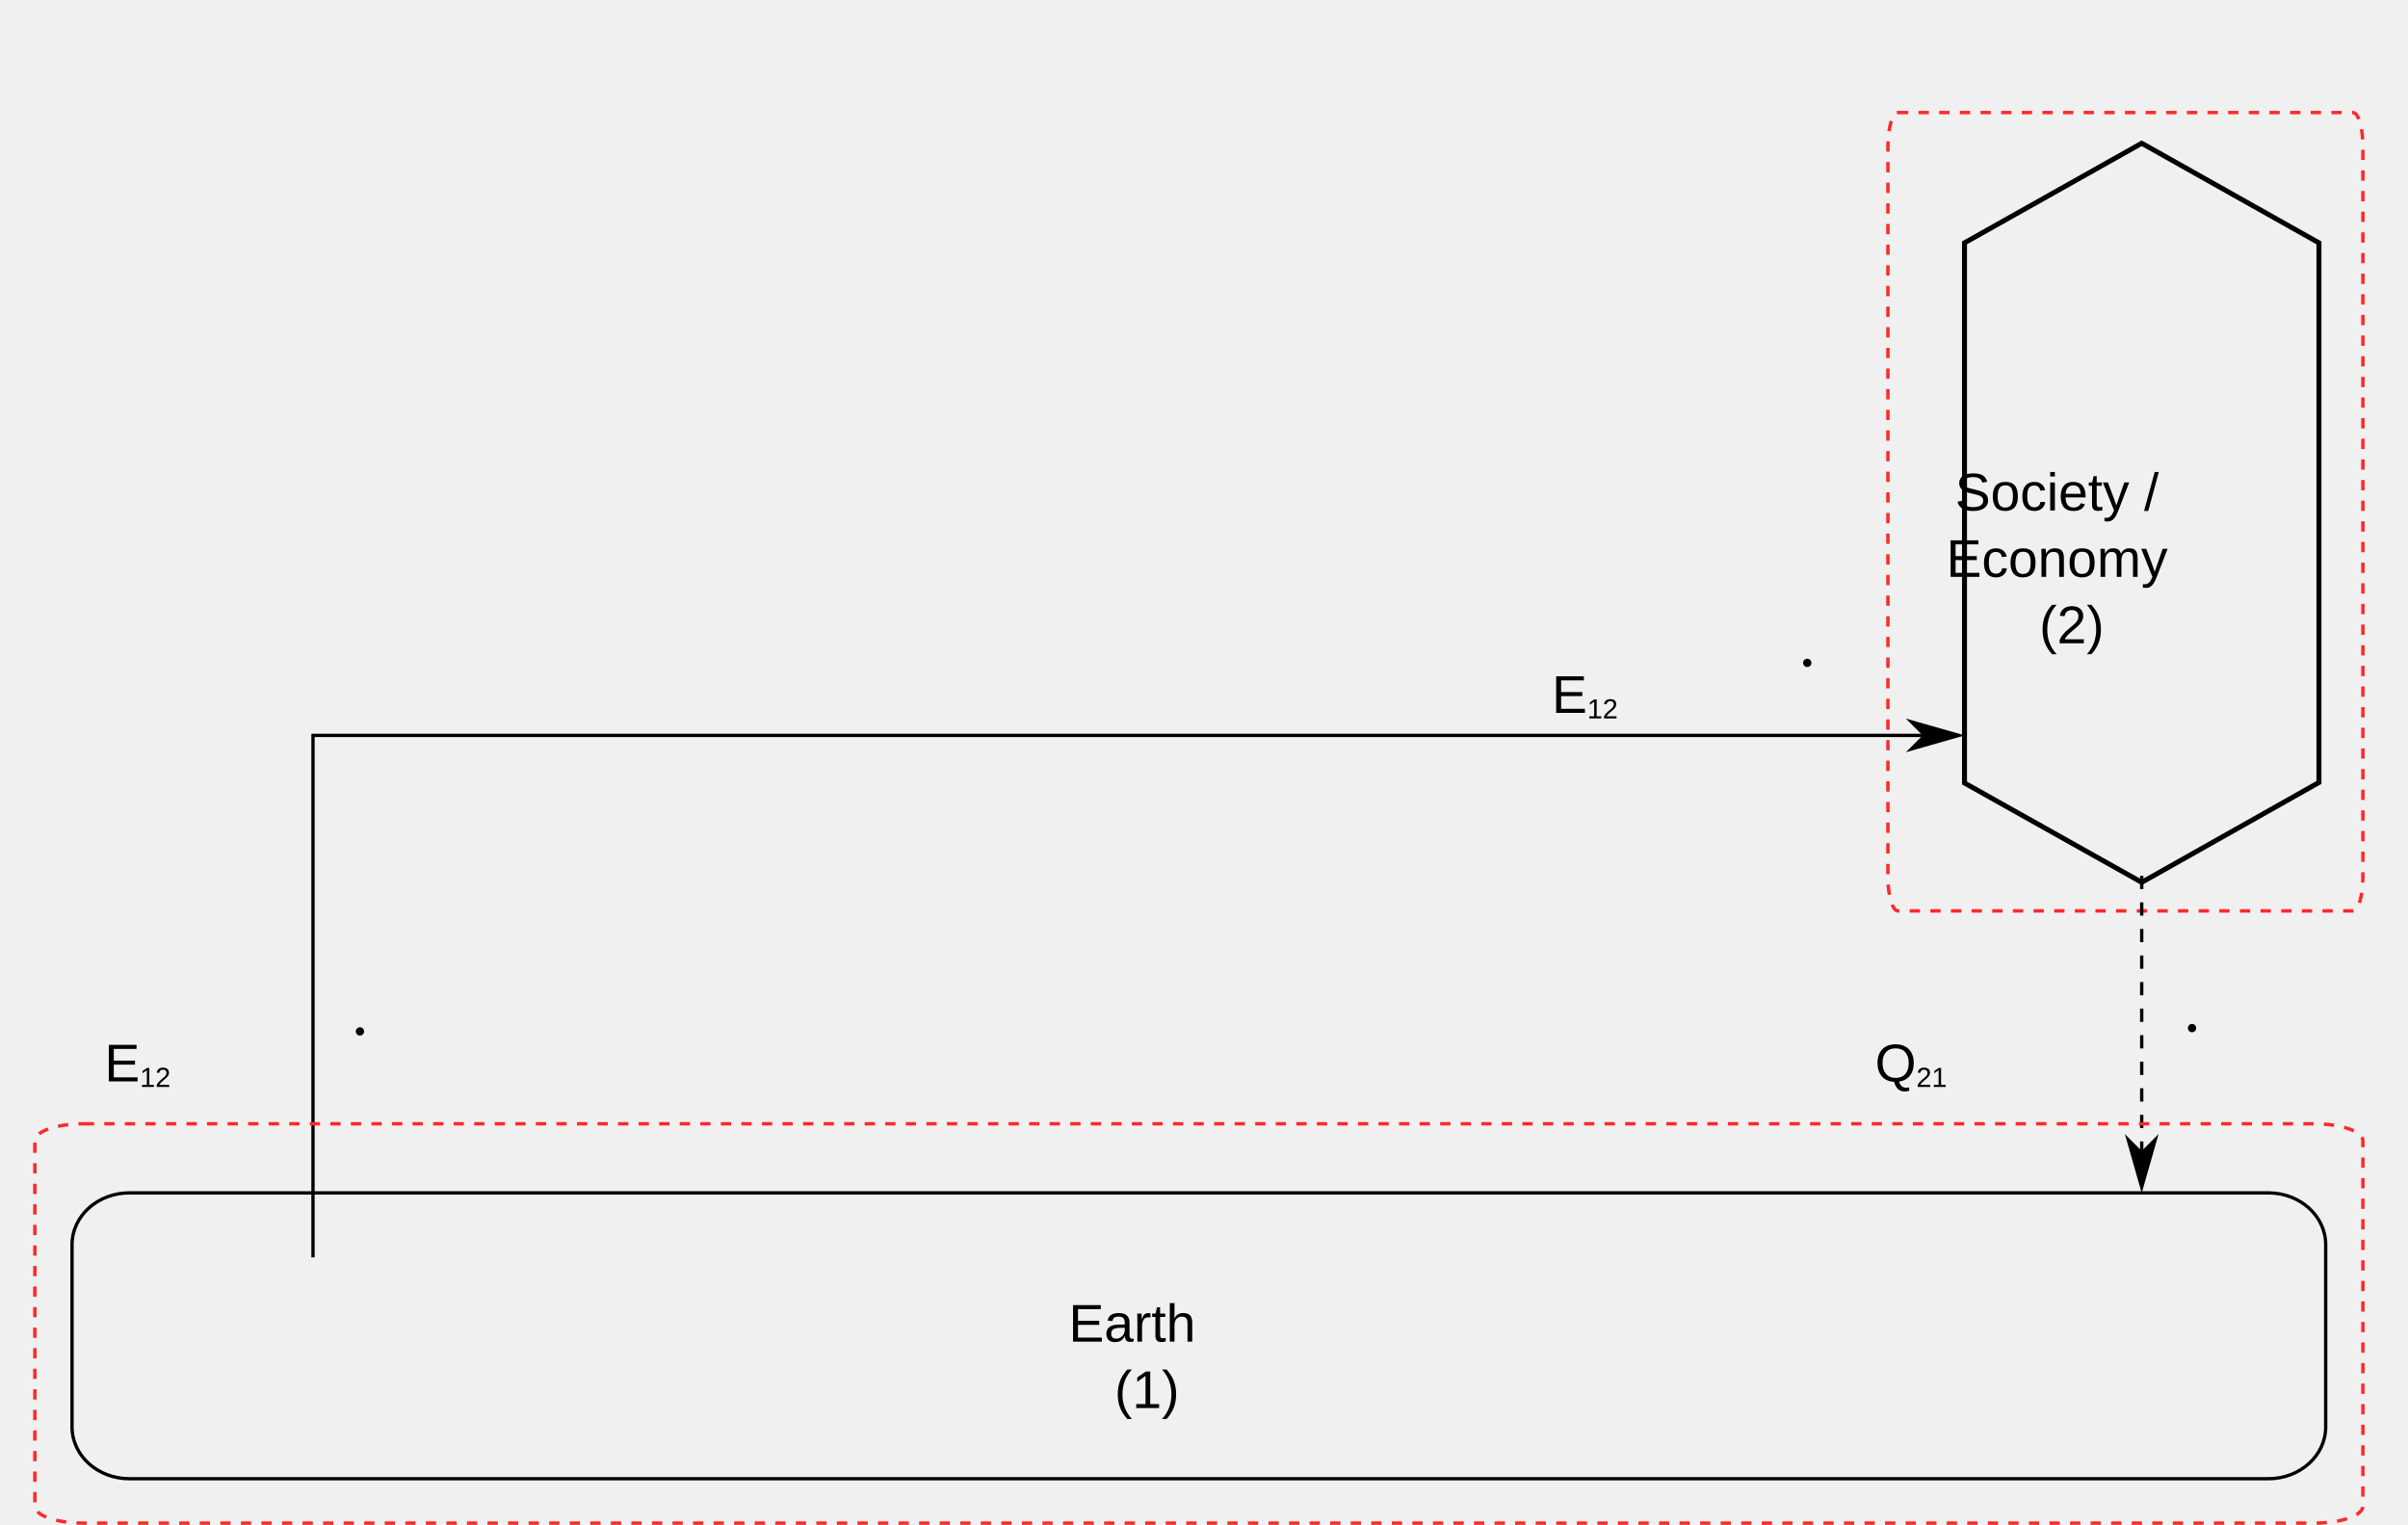
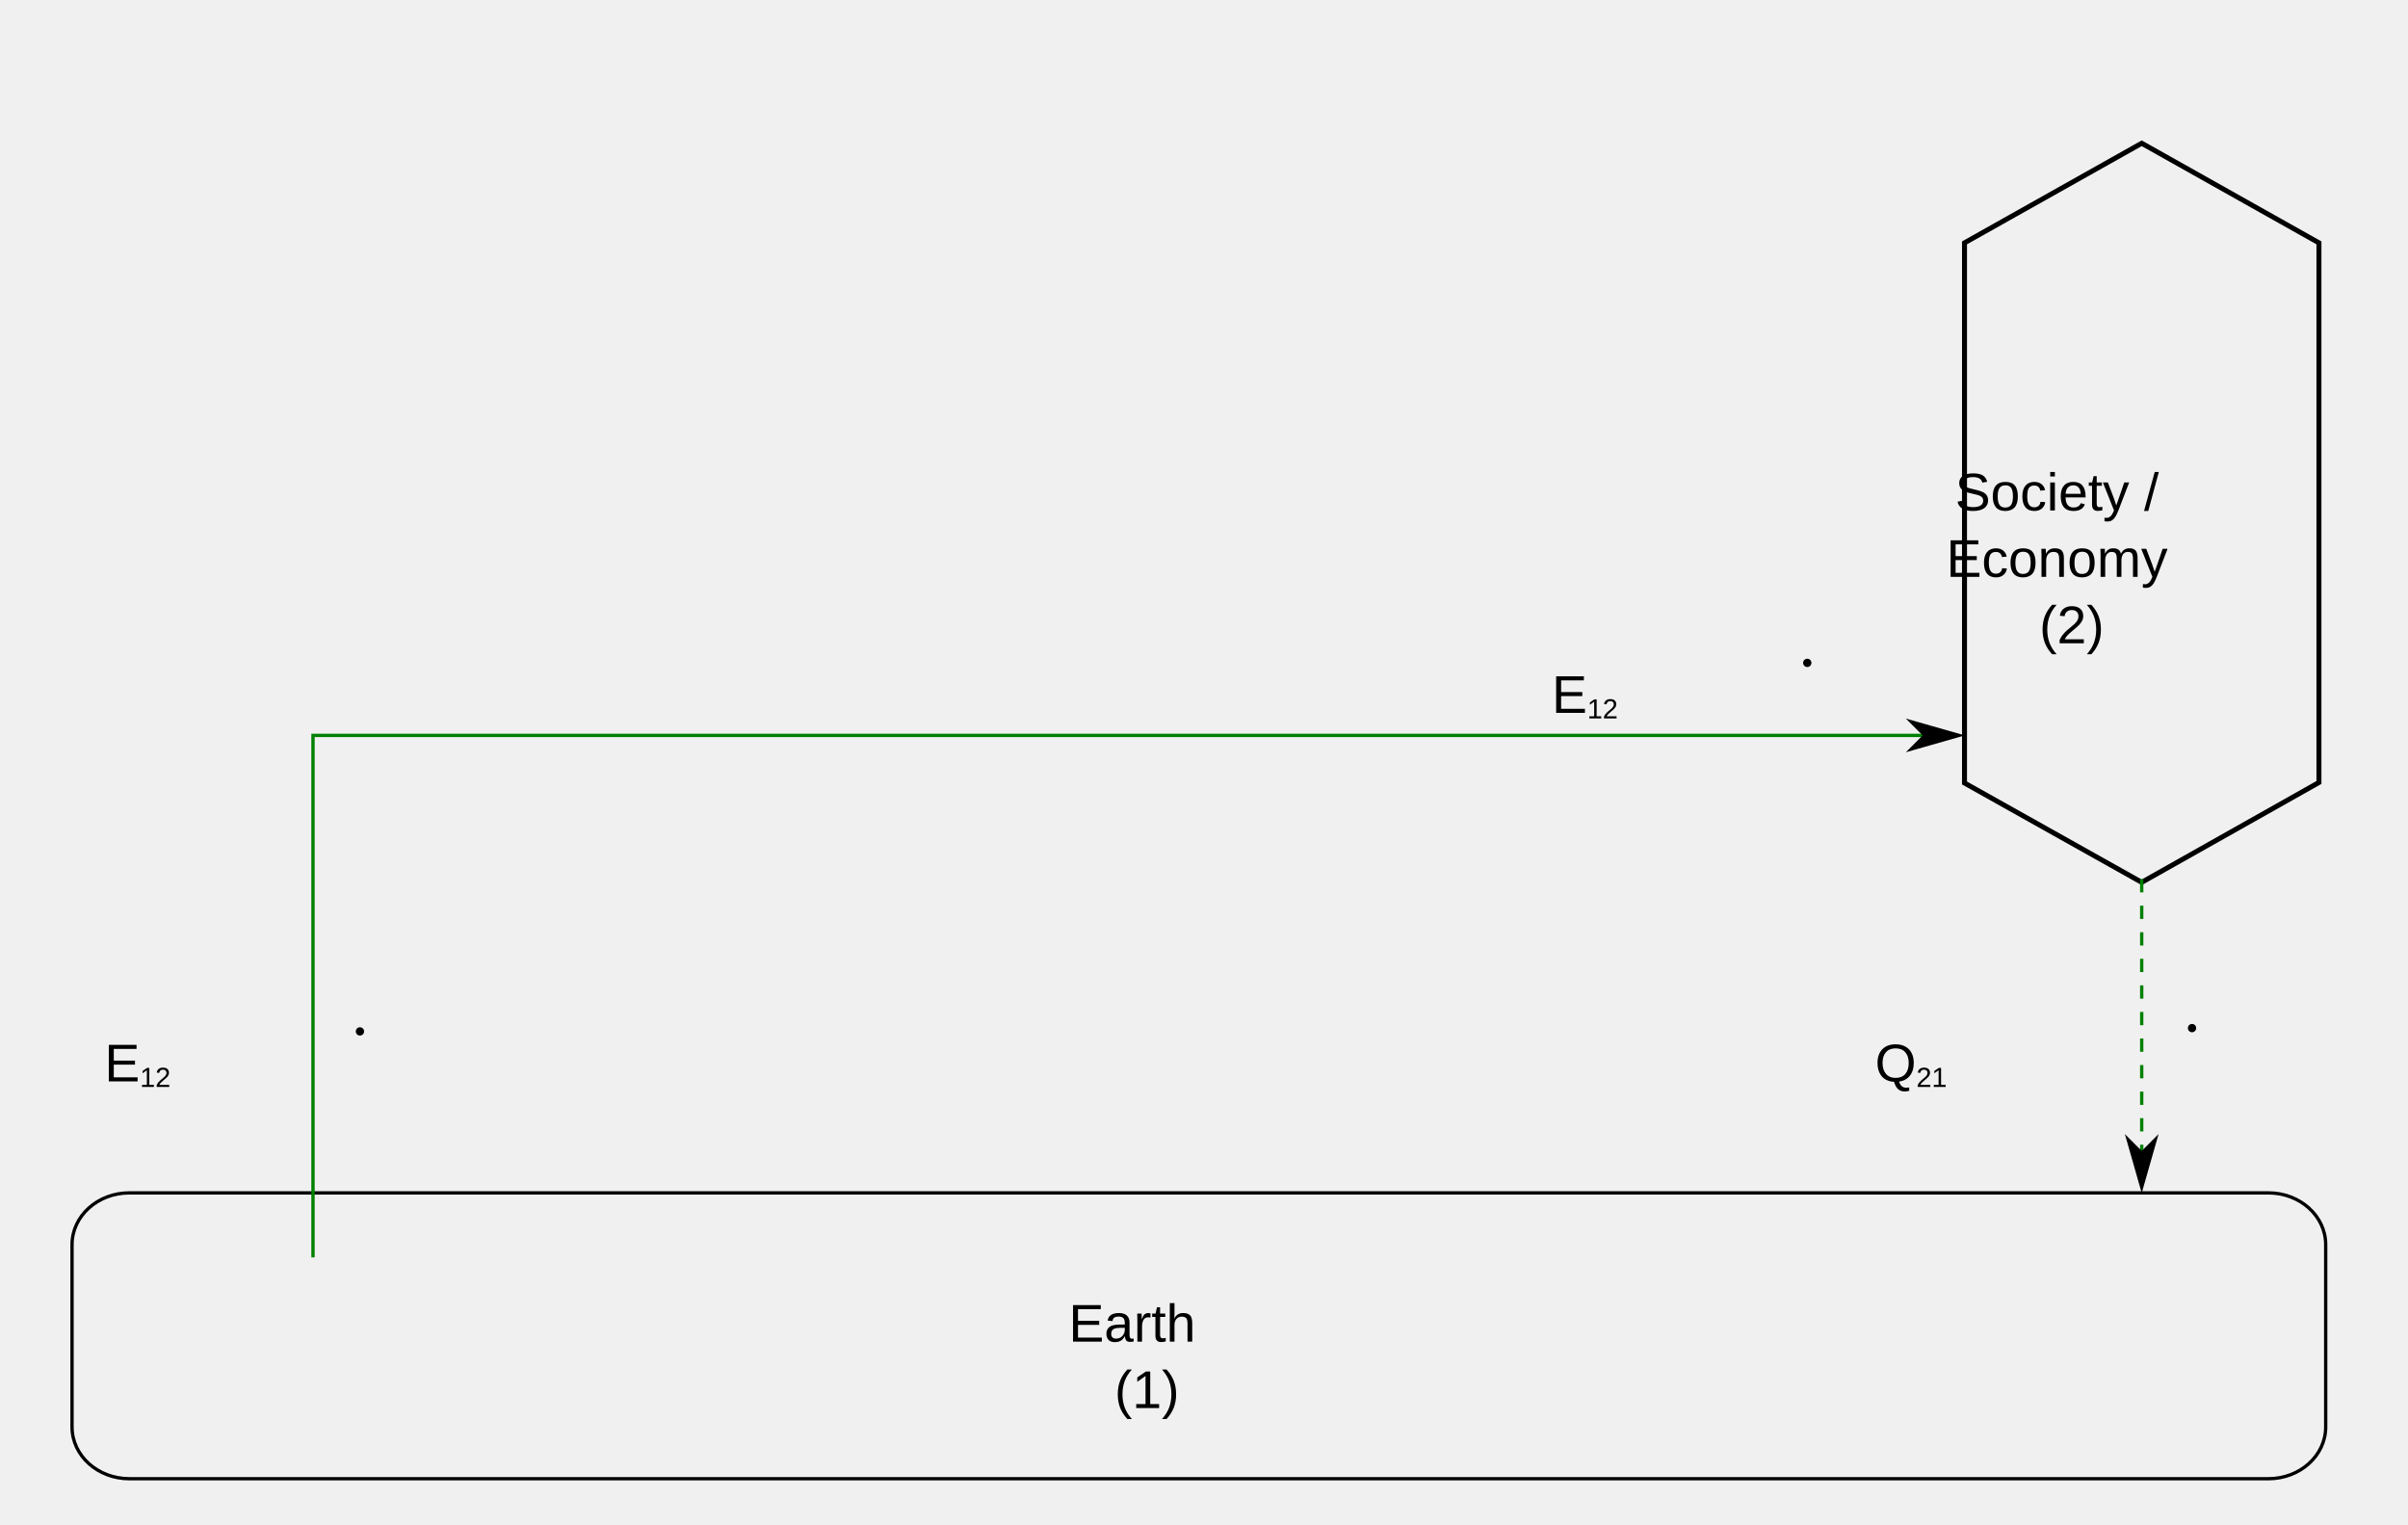
<svg xmlns="http://www.w3.org/2000/svg" version="1.1" width="1450.794" height="918.519" id="svg2" xml:space="preserve">
  <defs id="defs6">
    <marker orient="auto" refY="0" refX="0" id="Arrow1Lstart" style="overflow:visible">
      <path id="path4143" d="M 0,0 5,-5 -12.5,0 5,5 0,0 z" style="fill-rule:evenodd;stroke:#000000;stroke-width:1pt;marker-start:none" transform="matrix(0.8,0,0,0.8,10,0)" />
    </marker>
    <marker orient="auto" refY="0" refX="0" id="Arrow1Lend" style="overflow:visible">
      <path id="path4132" d="M 0,0 5,-5 -12.5,0 5,5 0,0 z" style="fill-rule:evenodd;stroke:#000000;stroke-width:1pt;marker-start:none" transform="matrix(-0.8,0,0,-0.8,-10,0)" />
    </marker>
    <marker style="overflow:visible" id="InfiniteLineStart" refX="0" refY="0" orient="auto">
      <g id="g4065" transform="translate(-13,0)">
        <circle d="M 3.8,0 C 3.8,0.442 3.442,0.8 3,0.8 2.558,0.8 2.2,0.442 2.2,0 c 0,-0.442 0.358,-0.8 0.8,-0.8 0.442,0 0.8,0.358 0.8,0.8 z" id="circle4067" r="0.8" cy="0" cx="3" />
        <circle d="M 7.3,0 C 7.3,0.442 6.942,0.8 6.5,0.8 6.058,0.8 5.7,0.442 5.7,0 c 0,-0.442 0.358,-0.8 0.8,-0.8 0.442,0 0.8,0.358 0.8,0.8 z" id="circle4069" r="0.8" cy="0" cx="6.5" />
        <circle d="M 10.8,0 C 10.8,0.442 10.442,0.8 10,0.8 9.558,0.8 9.2,0.442 9.2,0 c 0,-0.442 0.358,-0.8 0.8,-0.8 0.442,0 0.8,0.358 0.8,0.8 z" id="circle4071" r="0.8" cy="0" cx="10" />
      </g>
    </marker>
    <marker orient="auto" refY="0" refX="0" id="InfiniteLineStart-3" style="overflow:visible">
      <g transform="translate(-13,0)" id="g4065-9">
        <circle cx="3" cy="0" r="0.8" id="circle4067-9" d="M 3.8,0 C 3.8,0.442 3.442,0.8 3,0.8 2.558,0.8 2.2,0.442 2.2,0 c 0,-0.442 0.358,-0.8 0.8,-0.8 0.442,0 0.8,0.358 0.8,0.8 z" />
        <circle cx="6.5" cy="0" r="0.8" id="circle4069-7" d="M 7.3,0 C 7.3,0.442 6.942,0.8 6.5,0.8 6.058,0.8 5.7,0.442 5.7,0 c 0,-0.442 0.358,-0.8 0.8,-0.8 0.442,0 0.8,0.358 0.8,0.8 z" />
        <circle cx="10" cy="0" r="0.8" id="circle4071-0" d="M 10.8,0 C 10.8,0.442 10.442,0.8 10,0.8 9.558,0.8 9.2,0.442 9.2,0 c 0,-0.442 0.358,-0.8 0.8,-0.8 0.442,0 0.8,0.358 0.8,0.8 z" />
      </g>
    </marker>
    <marker style="overflow:visible" id="Arrow1Lend-0" refX="0" refY="0" orient="auto">
      <path transform="matrix(-0.8,0,0,-0.8,-10,0)" style="fill-rule:evenodd;stroke:#000000;stroke-width:1pt;marker-start:none" d="M 0,0 5,-5 -12.5,0 5,5 0,0 z" id="path4132-2" />
    </marker>
    <marker style="overflow:visible" id="Arrow1Lstart-7" refX="0" refY="0" orient="auto">
      <path transform="matrix(0.8,0,0,0.8,10,0)" style="fill-rule:evenodd;stroke:#000000;stroke-width:1pt;marker-start:none" d="M 0,0 5,-5 -12.5,0 5,5 0,0 z" id="path4143-9" />
    </marker>
    <marker style="overflow:visible" id="EmptyDiamondL" refX="0.0" refY="0.0" orient="auto">
      <path transform="scale(0.8)" style="fill-rule:evenodd;fill:#FFFFFF;stroke:#000000;stroke-width:1.0pt;marker-start:none" d="M 0,-7.071 L -7.071,0 L 0,7.071 L 7.071,0 L 0,-7.071 z " id="path4169" />
    </marker>
  </defs>
  <g transform="matrix(1.25,0,0,-1.25,797.0021,416.4022)" id="g10">
    <g id="g12">
      <rect style="fill:none;stroke:#000000;stroke-width:1.6;stroke-linecap:butt;stroke-linejoin:miter;stroke-miterlimit:4;stroke-opacity:1;stroke-dasharray:none;stroke-dashoffset:0" id="rect4109" width="137.754" height="1086.244" x="241.74" y="-483.366" transform="matrix(0,-1,-1,0,0,0)" rx="24.934" ry="27.614" />
      <text transform="scale(1,-1)" id="text4115" y="313.416" x="-59.893" style="font-size:25.6px;font-style:normal;font-variant:normal;font-weight:normal;font-stretch:normal;text-align:center;line-height:125%;letter-spacing:0px;word-spacing:0px;text-anchor:middle;fill:#000000;fill-opacity:1;stroke:none;font-family:Arial;-inkscape-font-specification:Arial" xml:space="preserve">
        <tspan y="313.416" x="-59.893" id="tspan4117">Earth</tspan>
        <tspan y="345.416" x="-59.893" id="tspan4119">(1)</tspan>
      </text>
-       <path id="path3349" d="m 306.325,-21.278 -793.062,0 0,-251.544" style="fill:none;stroke:#000000;stroke-width:1.6;stroke-linecap:butt;stroke-linejoin:miter;stroke-opacity:1;marker-start:url(#Arrow1Lstart);marker-end:none" />
+       <path id="path3349" d="m 306.325,-21.278 -793.062,0 0,-251.544" style="fill:none;stroke:#008000;stroke-width:1.6;stroke-linecap:butt;stroke-linejoin:miter;stroke-opacity:1;marker-start:url(#Arrow1Lstart);marker-end:none" />
      <text transform="scale(1,-1)" id="text4782" y="188.015" x="-441.562" style="font-size:25.6px;font-style:normal;font-variant:normal;font-weight:normal;font-stretch:normal;text-align:end;line-height:125%;letter-spacing:0px;word-spacing:0px;text-anchor:end;fill:#000000;fill-opacity:1;stroke:none;font-family:Arial;-inkscape-font-specification:Arial" xml:space="preserve">
        <tspan id="tspan3042" x="-441.562" y="188.015">E<tspan style="font-size:52%;baseline-shift:sub" id="tspan3044">12</tspan>
        </tspan>
      </text>
      <path transform="matrix(0.07404241,0,0,-0.1031305,-450.6258,-138.1017)" d="m -155.143,250.419 c 0,10.71 -12.093,19.393 -27.012,19.393 -14.918,0 -27.012,-8.682 -27.012,-19.393 0,-10.71 12.093,-19.393 27.012,-19.393 14.918,0 27.012,8.682 27.012,19.393 z" id="path4796" style="fill:#000000;fill-opacity:1;stroke:none" />
      <text xml:space="preserve" style="font-size:25.6px;font-style:normal;font-variant:normal;font-weight:normal;font-stretch:normal;text-align:end;line-height:125%;letter-spacing:0px;word-spacing:0px;text-anchor:end;fill:#000000;fill-opacity:1;stroke:none;font-family:Arial;-inkscape-font-specification:Arial" x="256.038" y="10.415" id="text4806" transform="scale(1,-1)">
        <tspan id="tspan4808" x="256.038" y="10.415">E<tspan style="font-size:52%;baseline-shift:sub" id="tspan4810">12</tspan>
        </tspan>
      </text>
      <path style="fill:#000000;fill-opacity:1;stroke:none" id="path4812" d="m -155.143,250.419 c 0,10.71 -12.093,19.393 -27.012,19.393 -14.918,0 -27.012,-8.682 -27.012,-19.393 0,-10.71 12.093,-19.393 27.012,-19.393 14.918,0 27.012,8.682 27.012,19.393 z" transform="matrix(0.07404241,0,0,-0.1031305,246.9742,39.49831)" />
      <g id="g3904" transform="translate(4.656204,0)">
-         <rect width="228.922" height="384.72" rx="4.804" ry="16.312" x="267.711" y="-278.878" transform="scale(1,-1)" id="rect3037" style="fill:none;stroke:#ff2a2a;stroke-width:1.658;stroke-miterlimit:4;stroke-opacity:1;stroke-dasharray:4.974, 4.974;stroke-dashoffset:0" />
        <text transform="scale(1,-1)" id="text3119" y="-87.124" x="388.306" style="font-size:25.6px;font-style:normal;font-variant:normal;font-weight:normal;font-stretch:normal;text-align:center;line-height:125%;letter-spacing:0px;word-spacing:0px;text-anchor:middle;fill:#000000;fill-opacity:1;stroke:none;font-family:Arial;-inkscape-font-specification:Arial" xml:space="preserve">
          <tspan y="-87.124" x="391.856" id="tspan3123">Society / </tspan>
          <tspan y="-55.124" x="388.306" id="tspan3034">Economy</tspan>
          <tspan y="-23.124" x="388.306" id="tspan3125">(2)</tspan>
        </text>
        <path style="fill:none;stroke:#000000;stroke-width:2.4;stroke-linecap:butt;stroke-linejoin:miter;stroke-miterlimit:4;stroke-opacity:1;stroke-dasharray:none" id="path4124" d="m 304.615,-44.212 0,260.3 85.42,48 85.417,-48 0,-260.047 -85.417,-48.125 z" />
-         <path style="fill:none;stroke:#000000;stroke-width:1.6;stroke-linecap:butt;stroke-linejoin:miter;stroke-miterlimit:4;stroke-opacity:1;stroke-dasharray:6.4, 6.4;stroke-dashoffset:0;marker-end:url(#Arrow1Lend)" id="path4841" d="m 390.033,-88.931 0,-149.794" />
+         <path style="fill:none;stroke:#008000;stroke-width:1.6;stroke-linecap:butt;stroke-linejoin:miter;stroke-miterlimit:4;stroke-opacity:1;stroke-dasharray:6.4, 6.4;stroke-dashoffset:0;marker-end:url(#Arrow1Lend)" id="path4841" d="m 390.033,-90.531 0,-148.194" />
        <text xml:space="preserve" style="font-size:25.6px;font-style:normal;font-variant:normal;font-weight:normal;font-stretch:normal;text-align:end;line-height:125%;letter-spacing:0px;word-spacing:0px;text-anchor:end;fill:#000000;fill-opacity:1;stroke:none;font-family:Arial;-inkscape-font-specification:Arial" x="438.438" y="188.015" id="text4843" transform="scale(1,-1)">
          <tspan id="tspan4845" x="438.438" y="188.015">Q<tspan style="font-size:52%;baseline-shift:sub" id="tspan4847">21</tspan>
          </tspan>
        </text>
        <path style="fill:#000000;fill-opacity:1;stroke:none" id="path4849" d="m -155.143,250.419 c 0,10.71 -12.093,19.393 -27.012,19.393 -14.918,0 -27.012,-8.682 -27.012,-19.393 0,-10.71 12.093,-19.393 27.012,-19.393 14.918,0 27.012,8.682 27.012,19.393 z" transform="matrix(0.07404241,0,0,-0.1031305,427.7742,-136.5017)" />
      </g>
-       <rect width="1122.091" height="192.458" rx="23.546" ry="8.16" x="-620.802" y="208.436" transform="scale(1,-1)" id="rect4745" style="fill:none;stroke:#ff2a2a;stroke-width:1.651;stroke-miterlimit:4;stroke-opacity:1;stroke-dasharray:4.953, 4.953;stroke-dashoffset:0" />
      <text xml:space="preserve" style="font-size:40px;font-style:normal;font-weight:normal;line-height:125%;letter-spacing:0px;word-spacing:0px;fill:#000000;fill-opacity:1;stroke:none;font-family:Sans" x="1491.808" y="664.912" id="text3105" transform="matrix(0.8,0,0,-0.8,-637.6017,333.1218)">
        <tspan id="tspan3107" x="1491.808" y="664.912" />
      </text>
      <g id="g10-3" transform="translate(1225.022,-64.78471)">
        <g id="g12-9">
          <text transform="matrix(0.8,0,0,-0.8,-637.6017,333.1218)" id="text3105-3" y="664.912" x="1491.808" style="font-size:40px;font-style:normal;font-weight:normal;line-height:125%;letter-spacing:0px;word-spacing:0px;fill:#000000;fill-opacity:1;stroke:none;font-family:Sans" xml:space="preserve">
            <tspan y="664.912" x="1491.808" id="tspan3107-8" />
          </text>
        </g>
      </g>
    </g>
  </g>
</svg>
